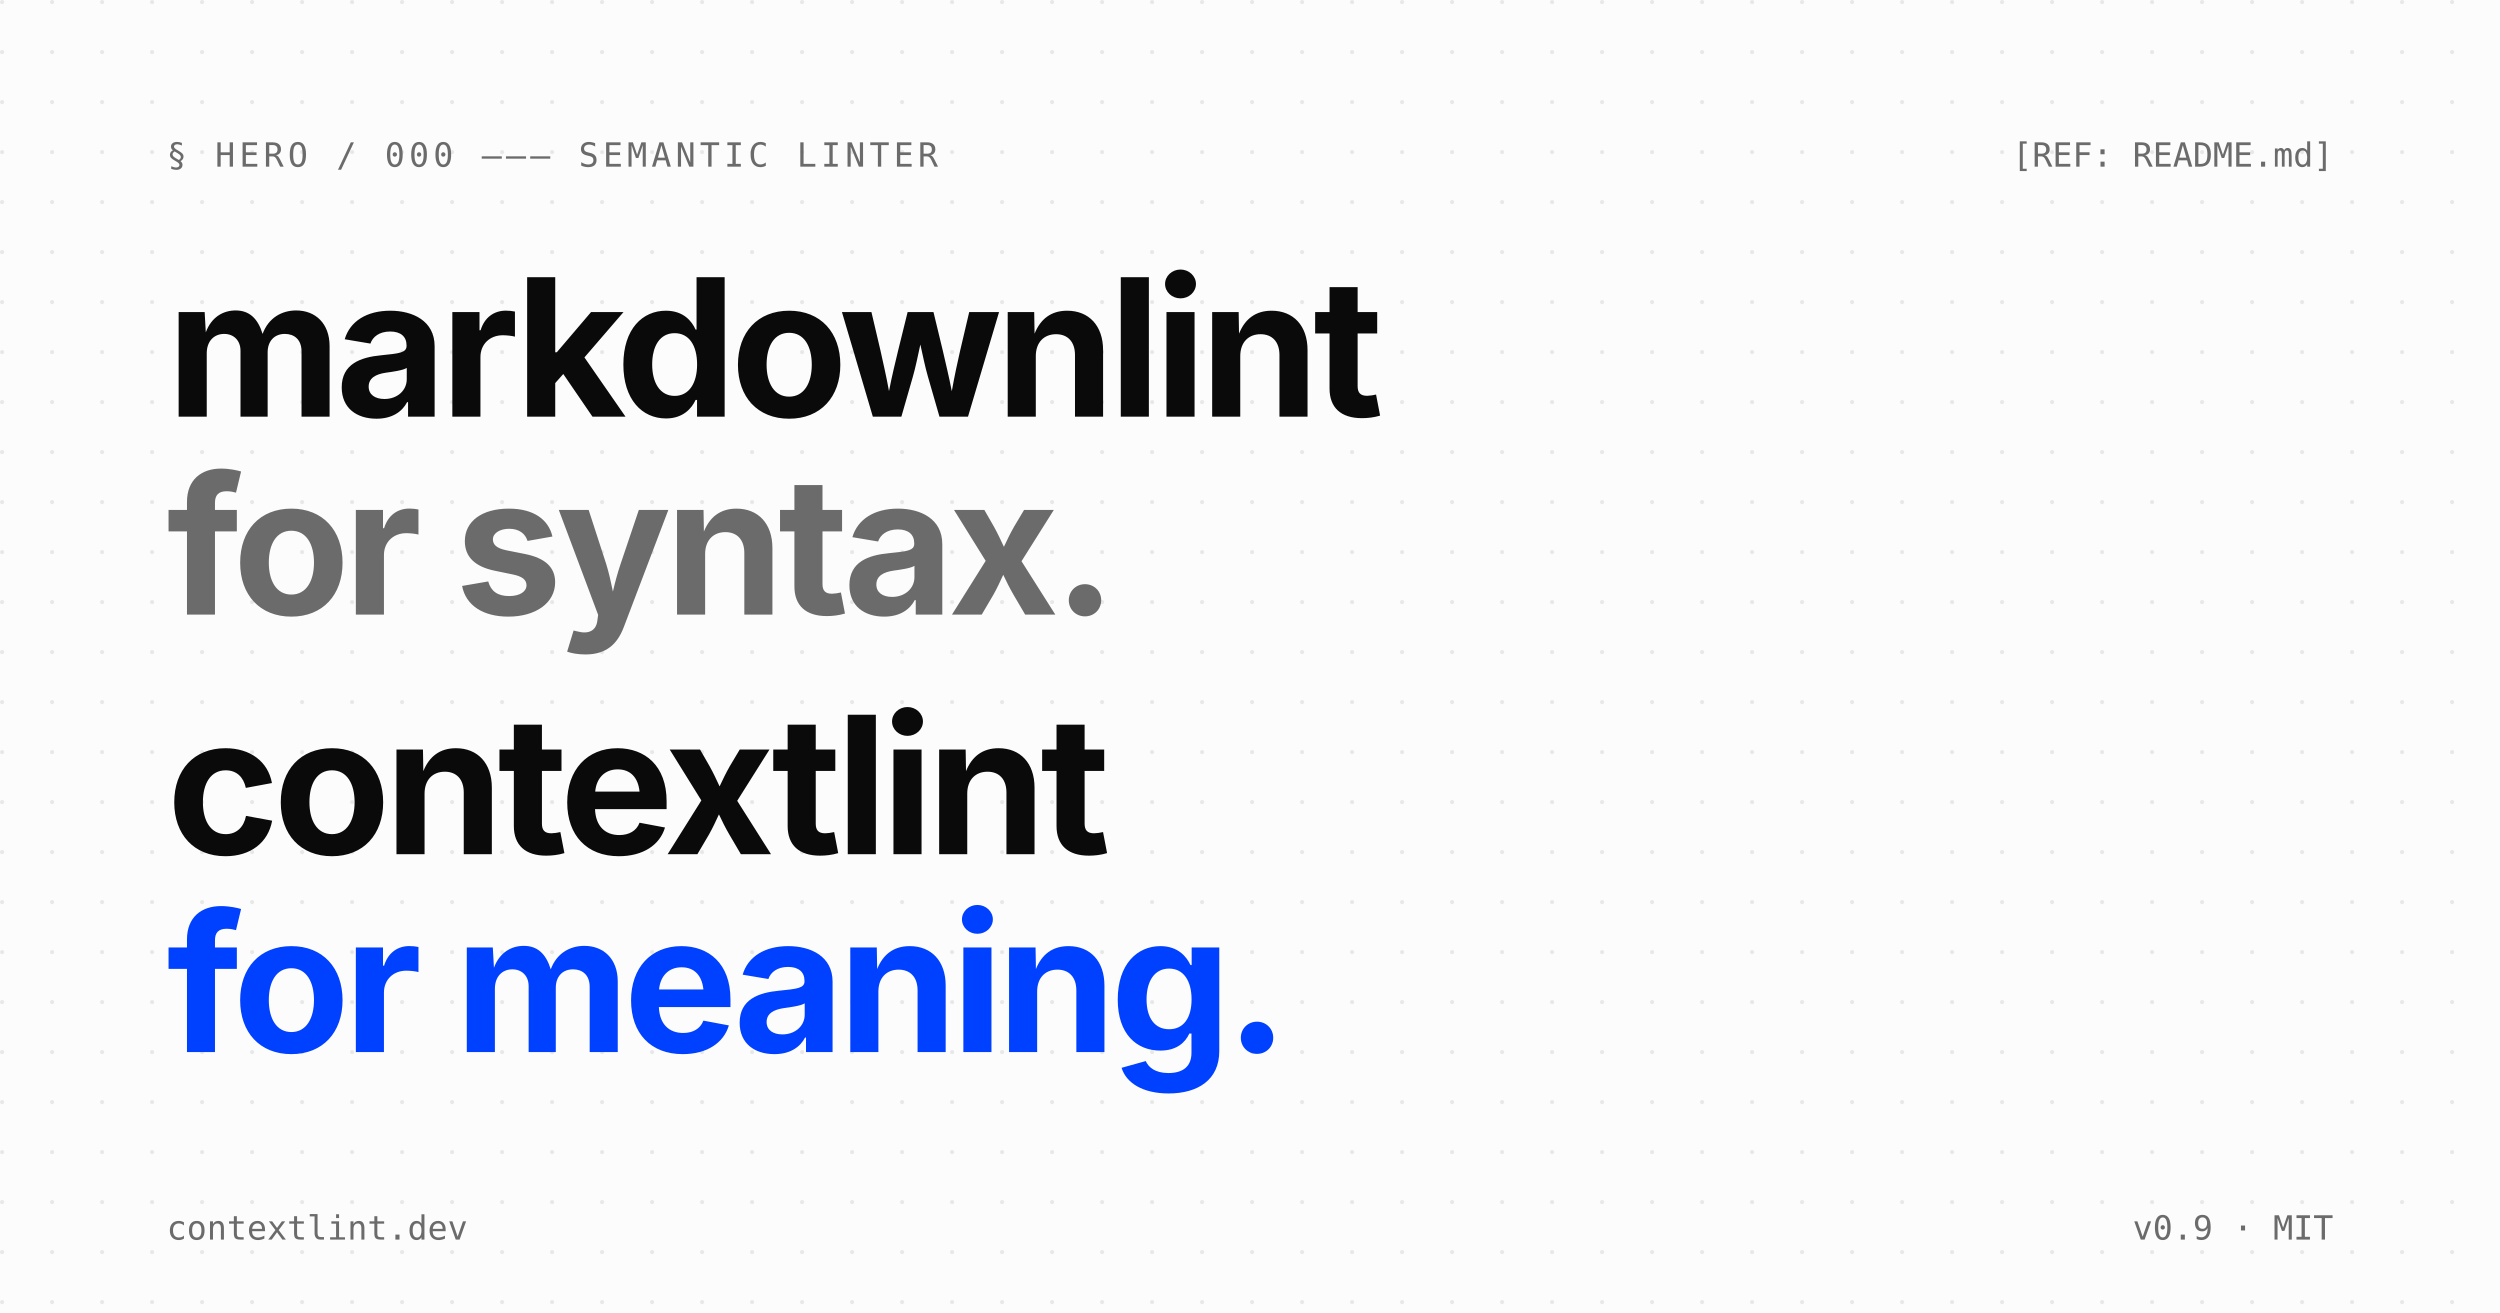
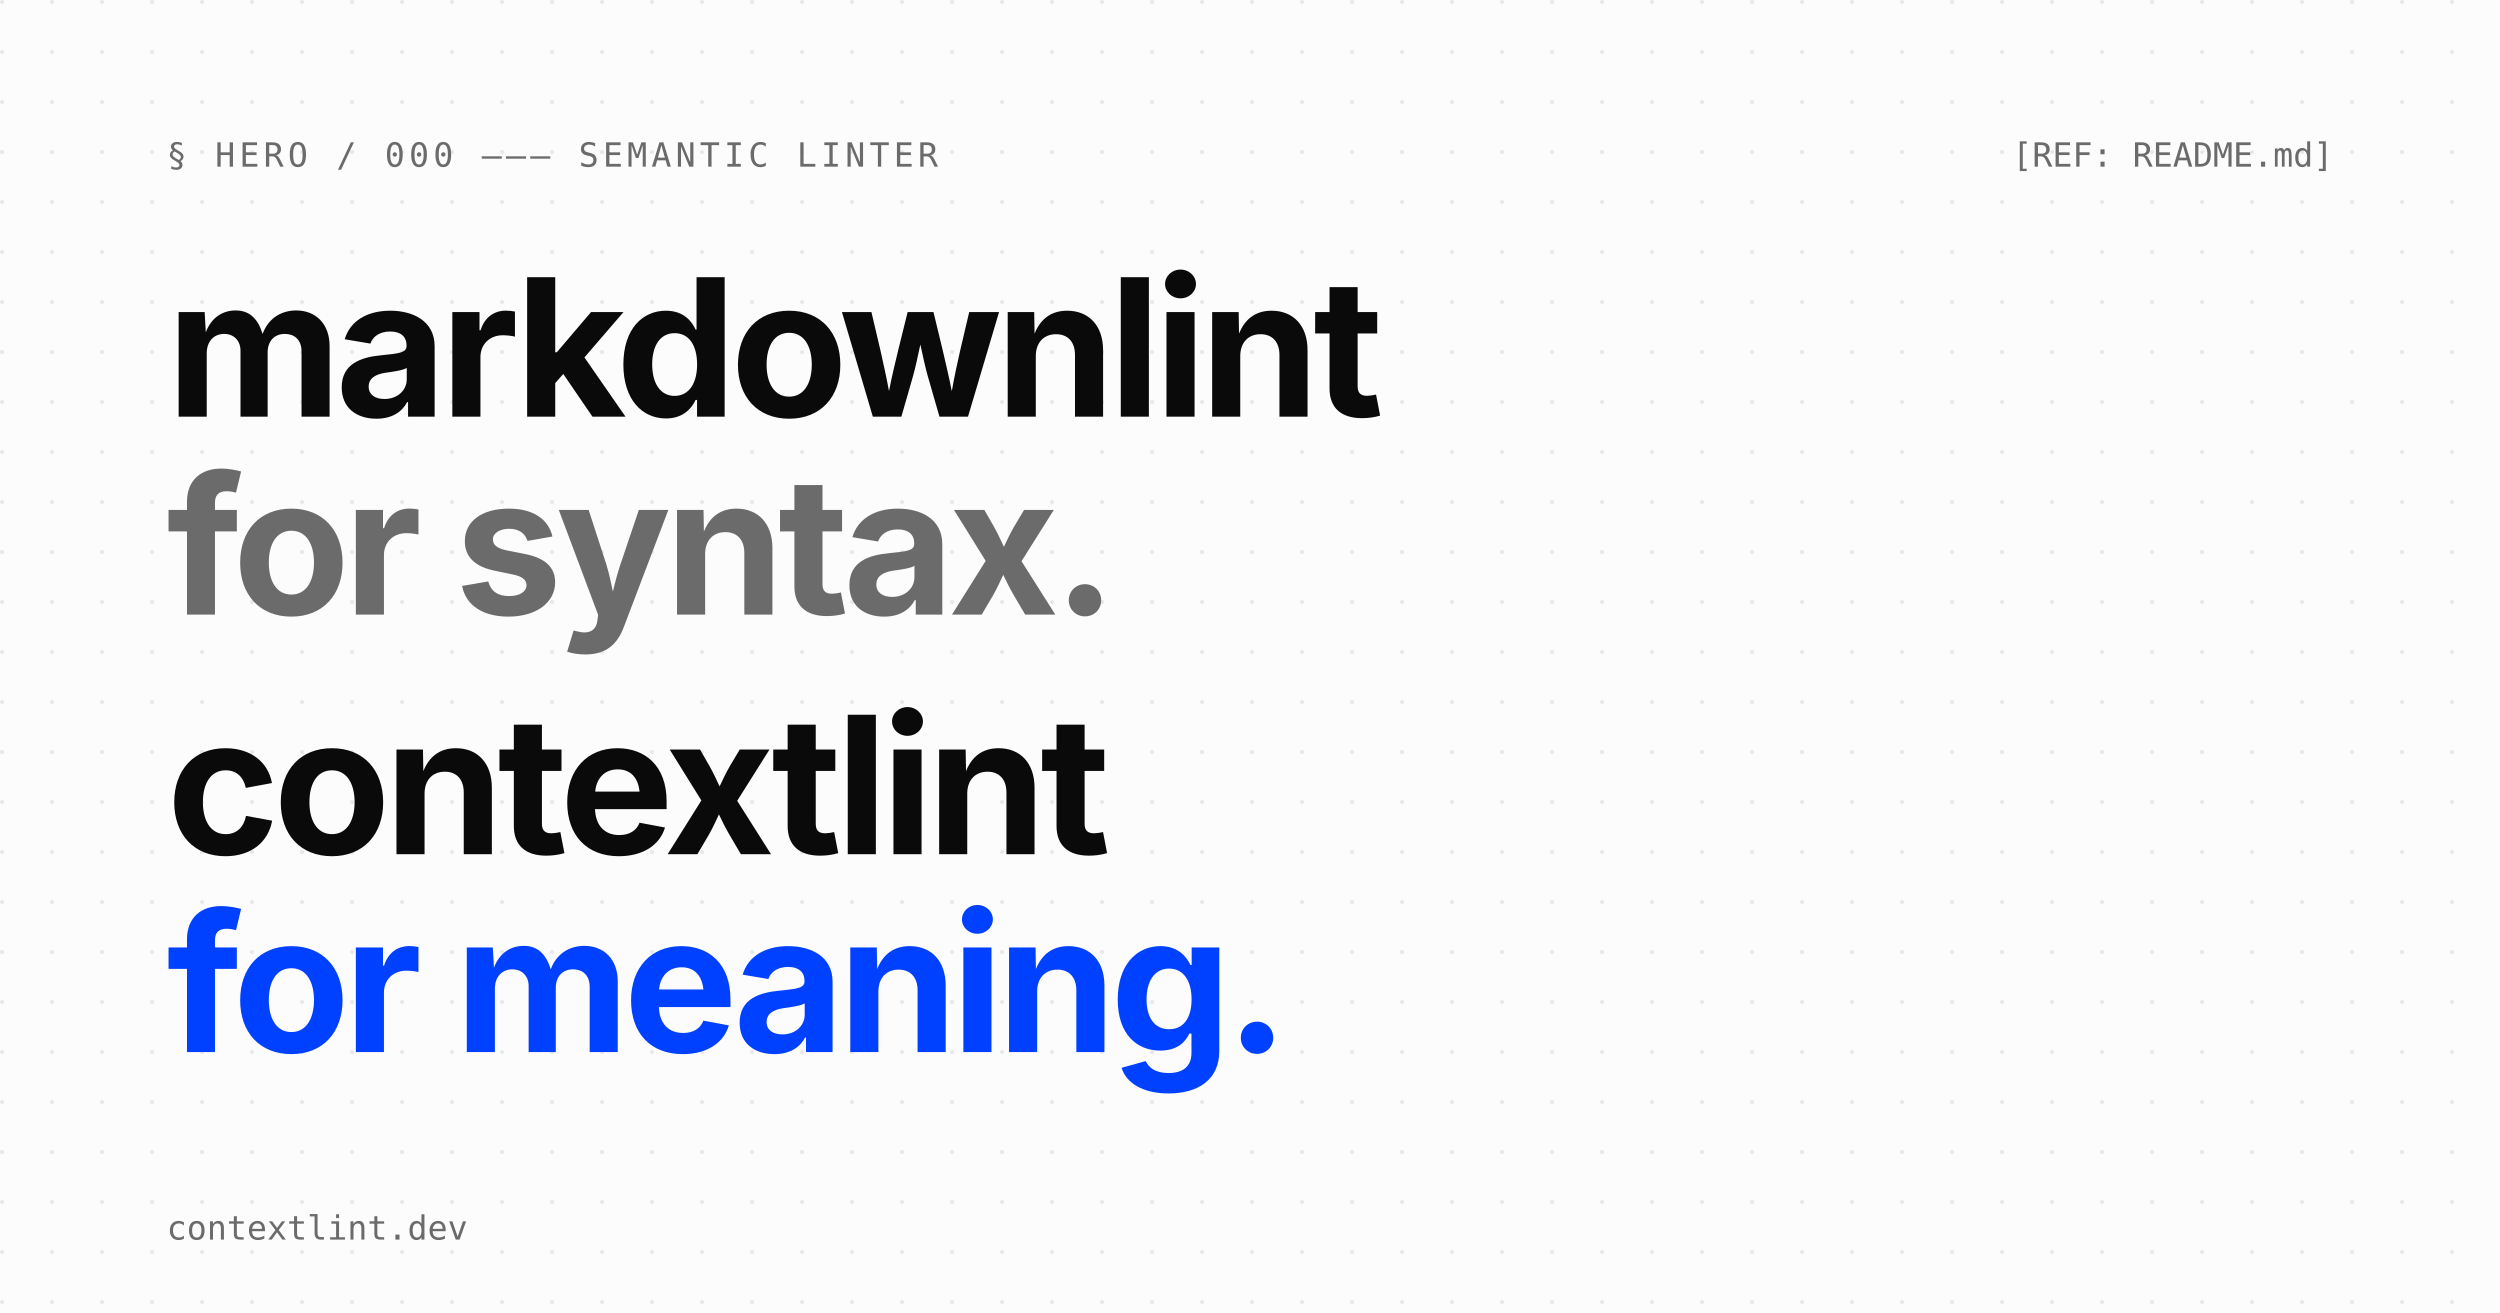
<svg xmlns="http://www.w3.org/2000/svg" viewBox="0 0 1200 630">
  <defs>
    <pattern id="dots" x="0" y="0" width="24" height="24" patternUnits="userSpaceOnUse">
      <circle cx="1" cy="1" r="1" fill="#e8e8e8" />
    </pattern>
  </defs>
  <rect width="1200" height="630" fill="#fcfcfc" />
  <rect width="1200" height="630" fill="url(#dots)" />
  <text x="80" y="80" font-family="ui-monospace, 'SF Mono', Menlo, Consolas, monospace" font-size="16" fill="#6b6b6b" letter-spacing="2">§ HERO / 000  ———  SEMANTIC LINTER</text>
  <text x="1120" y="80" font-family="ui-monospace, 'SF Mono', Menlo, Consolas, monospace" font-size="16" fill="#6b6b6b" text-anchor="end">[REF: README.md]</text>
  <g font-family="system-ui, -apple-system, BlinkMacSystemFont, 'Segoe UI', sans-serif" font-weight="700">
    <text x="80" y="200" font-size="92" fill="#0a0a0a" letter-spacing="-3">markdownlint</text>
    <text x="80" y="295" font-size="92" fill="#6b6b6b" letter-spacing="-3">for syntax.</text>
    <text x="80" y="410" font-size="92" fill="#0a0a0a" letter-spacing="-3">contextlint</text>
    <text x="80" y="505" font-size="92" fill="#0040ff" letter-spacing="-3">for meaning.</text>
  </g>
  <text x="80" y="595" font-family="ui-monospace, 'SF Mono', Menlo, Consolas, monospace" font-size="16" fill="#6b6b6b">contextlint.dev</text>
-   <text x="1120" y="595" font-family="ui-monospace, 'SF Mono', Menlo, Consolas, monospace" font-size="16" fill="#6b6b6b" text-anchor="end">v0.9 · MIT</text>
</svg>
